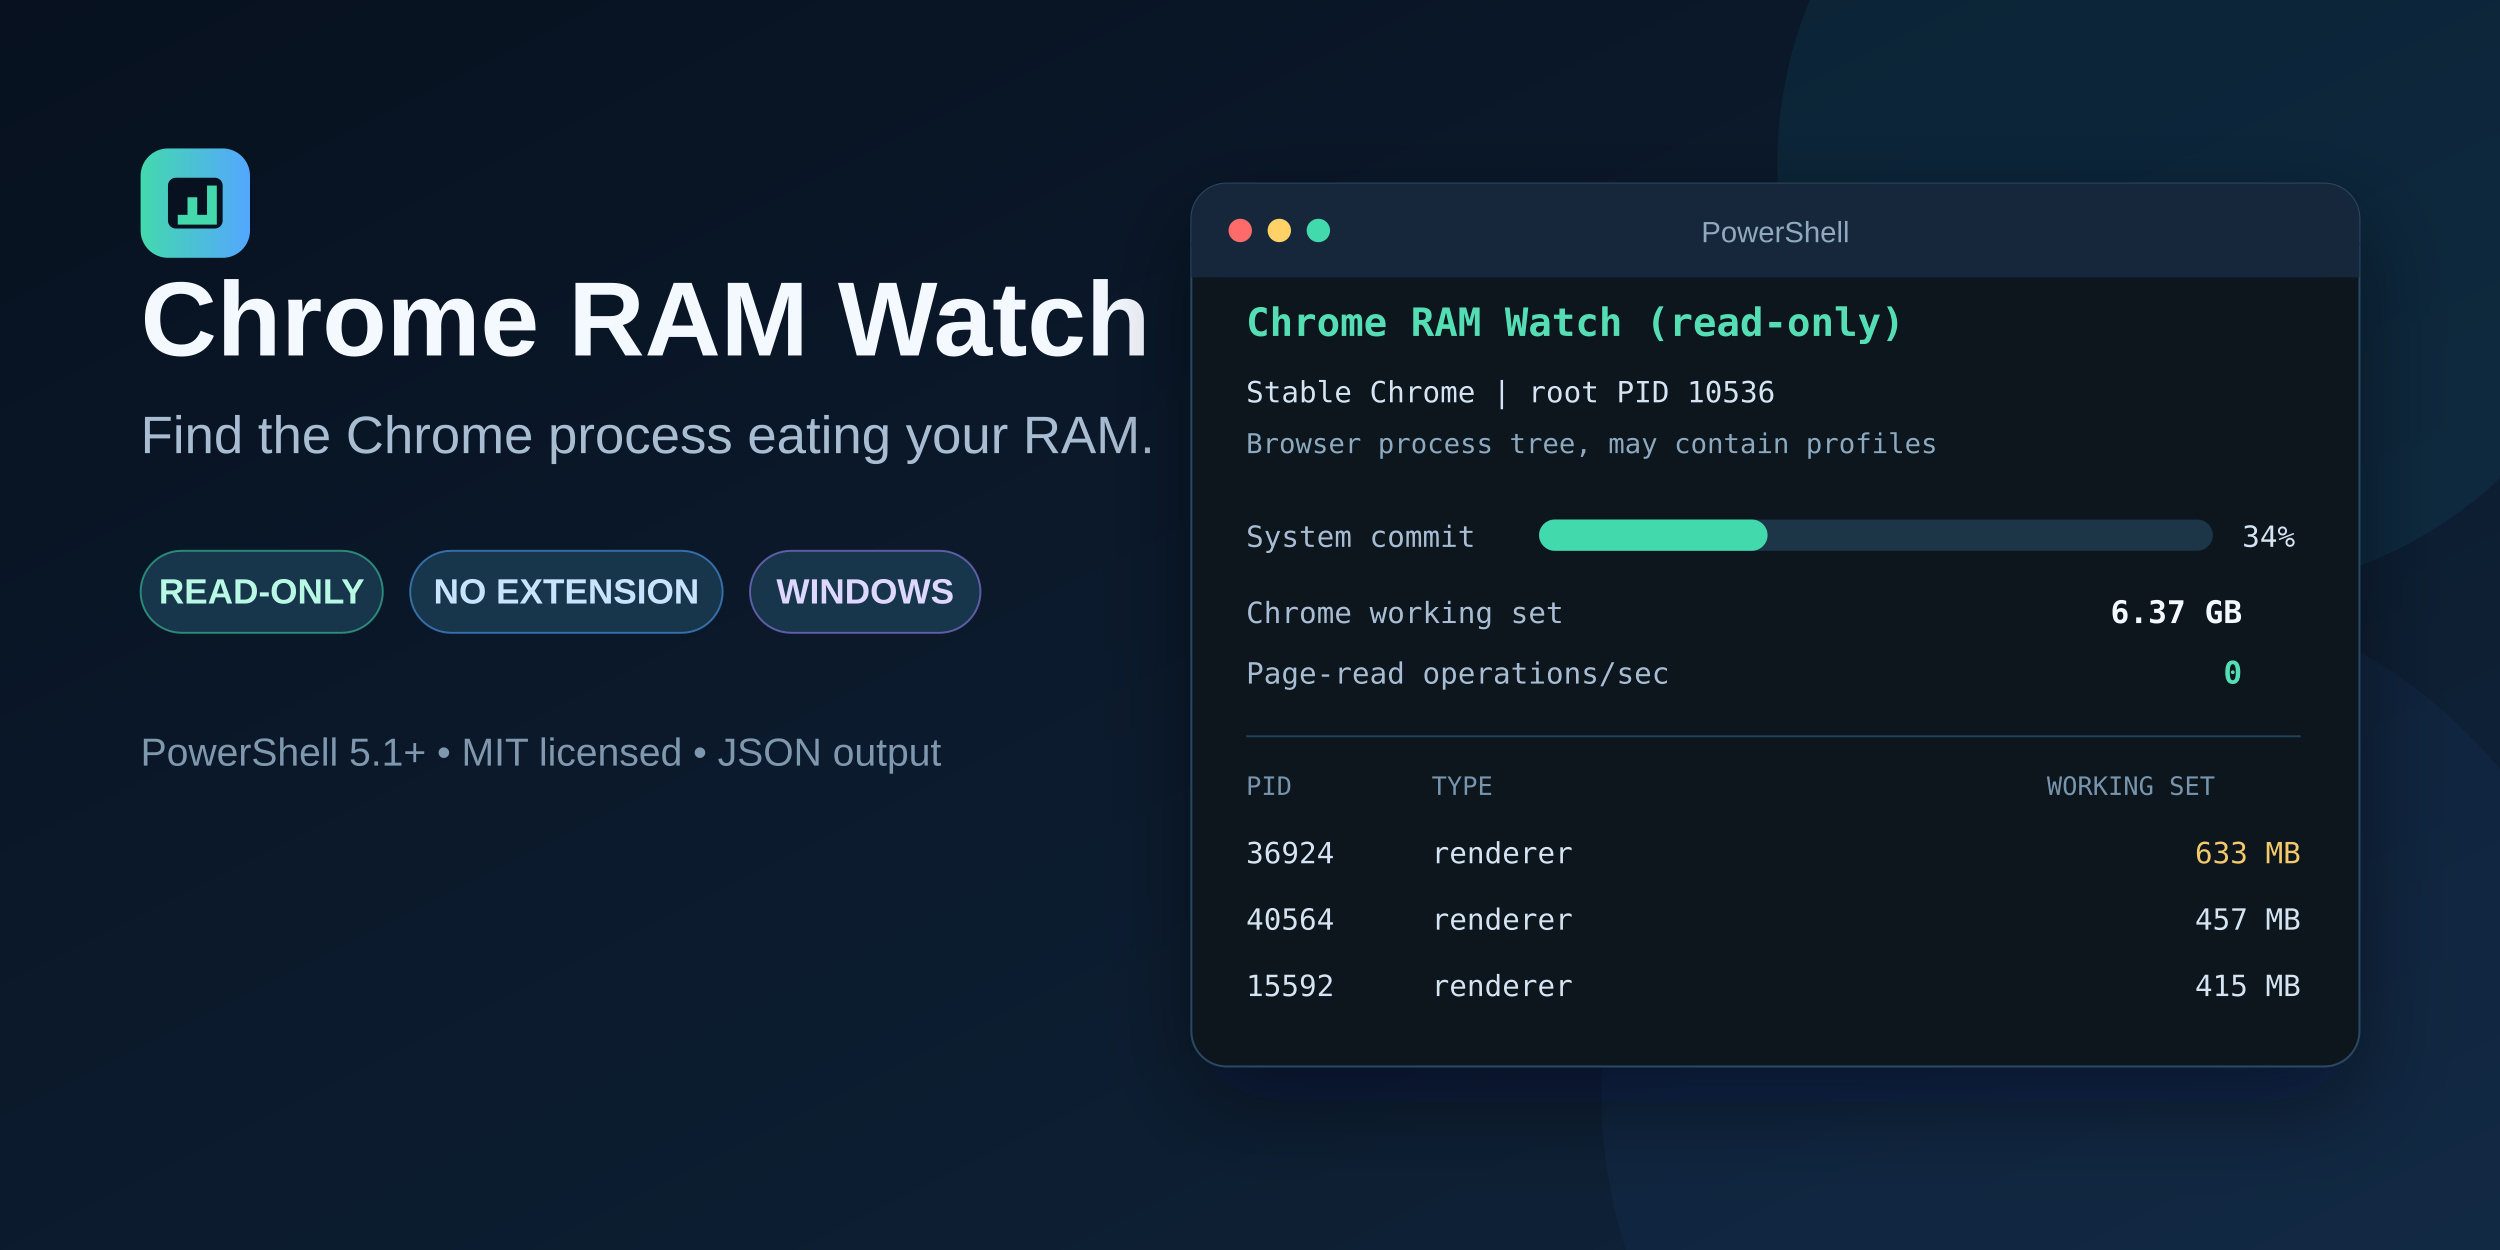
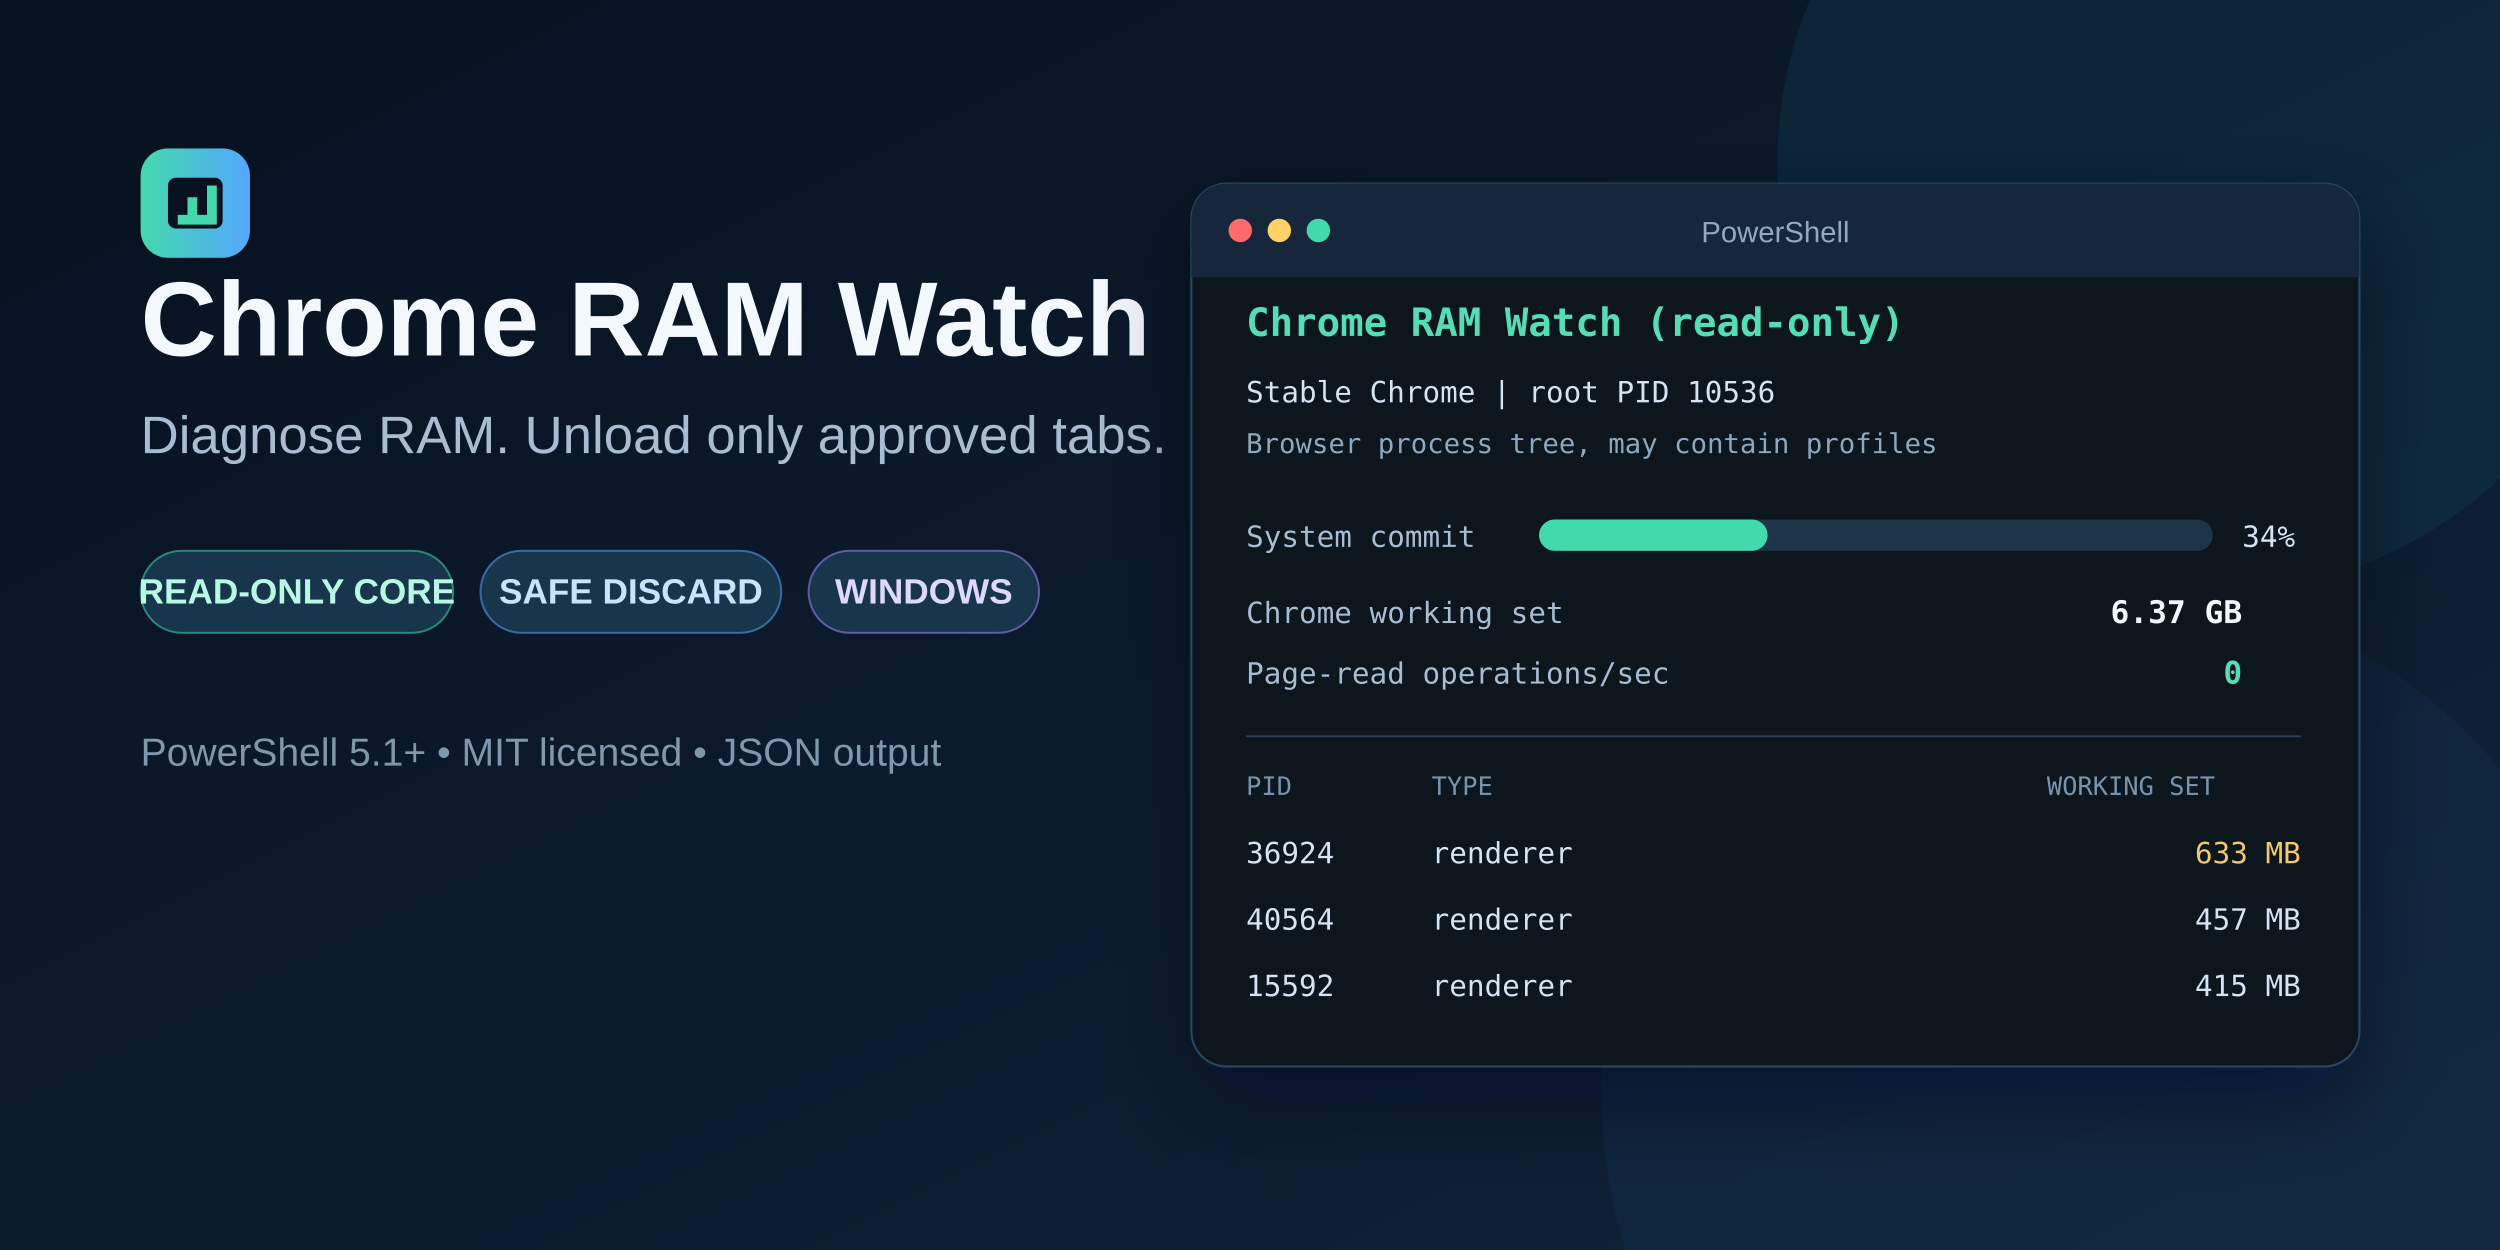
<svg xmlns="http://www.w3.org/2000/svg" width="1280" height="640" viewBox="0 0 1280 640" role="img" aria-labelledby="title description">
  <defs>
    <linearGradient id="background" x1="0" y1="0" x2="1" y2="1">
      <stop offset="0" stop-color="#07111f" />
      <stop offset="1" stop-color="#10243b" />
    </linearGradient>
    <linearGradient id="accent" x1="0" y1="0" x2="1" y2="0">
      <stop offset="0" stop-color="#43d9ad" />
      <stop offset="1" stop-color="#54a7ff" />
    </linearGradient>
    <filter id="shadow" x="-20%" y="-20%" width="140%" height="140%">
      <feDropShadow dx="0" dy="18" stdDeviation="24" flood-color="#000814" flood-opacity="0.45" />
    </filter>
  </defs>
  <rect width="1280" height="640" fill="url(#background)" />
  <circle cx="1130" cy="84" r="220" fill="#176b87" opacity="0.14" />
  <circle cx="1080" cy="560" r="260" fill="#234f88" opacity="0.12" />
  <g transform="translate(72 76)">
    <rect x="0" y="0" width="56" height="56" rx="14" fill="url(#accent)" />
    <rect x="14" y="15" width="28" height="26" rx="4" fill="#07111f" />
    <path d="M19 34h5v-9h5v9h5v-15h5v20H19z" fill="#43d9ad" />
    <text x="0" y="106" fill="#f4f8ff" font-family="Segoe UI, Arial, sans-serif" font-size="54" font-weight="700">Chrome RAM Watch</text>
-     <text x="0" y="156" fill="#a9bdd2" font-family="Segoe UI, Arial, sans-serif" font-size="27">Find the Chrome process eating your RAM.</text>
+     <text x="0" y="156" fill="#a9bdd2" font-family="Segoe UI, Arial, sans-serif" font-size="27">Diagnose RAM. Unload only approved tabs.</text>
    <g transform="translate(0 206)" font-family="Segoe UI, Arial, sans-serif" font-size="18" font-weight="600">
-       <rect width="124" height="42" rx="21" fill="#17364b" stroke="#43d9ad" stroke-opacity="0.55" />
-       <text x="62" y="27" fill="#b9f8e5" text-anchor="middle">READ-ONLY</text>
-       <rect x="138" width="160" height="42" rx="21" fill="#17364b" stroke="#54a7ff" stroke-opacity="0.55" />
-       <text x="218" y="27" fill="#c7e3ff" text-anchor="middle">NO EXTENSION</text>
-       <rect x="312" width="118" height="42" rx="21" fill="#17364b" stroke="#9c88ff" stroke-opacity="0.55" />
-       <text x="371" y="27" fill="#ded7ff" text-anchor="middle">WINDOWS</text>
+       <rect width="160" height="42" rx="21" fill="#17364b" stroke="#43d9ad" stroke-opacity="0.55" />
+       <text x="80" y="27" fill="#b9f8e5" text-anchor="middle">READ-ONLY CORE</text>
+       <rect x="174" width="154" height="42" rx="21" fill="#17364b" stroke="#54a7ff" stroke-opacity="0.55" />
+       <text x="251" y="27" fill="#c7e3ff" text-anchor="middle">SAFE DISCARD</text>
+       <rect x="342" width="118" height="42" rx="21" fill="#17364b" stroke="#9c88ff" stroke-opacity="0.55" />
+       <text x="401" y="27" fill="#ded7ff" text-anchor="middle">WINDOWS</text>
    </g>
    <text x="0" y="316" fill="#7f98ae" font-family="Segoe UI, Arial, sans-serif" font-size="20">PowerShell 5.1+  •  MIT licensed  •  JSON output</text>
  </g>
  <g transform="translate(610 94)" filter="url(#shadow)">
    <rect width="598" height="452" rx="18" fill="#08131f" stroke="#2a4861" />
    <rect width="598" height="48" rx="18" fill="#14283a" />
    <rect y="30" width="598" height="18" fill="#14283a" />
    <circle cx="25" cy="24" r="6" fill="#ff6b6b" />
    <circle cx="45" cy="24" r="6" fill="#ffd166" />
    <circle cx="65" cy="24" r="6" fill="#43d9ad" />
    <text x="299" y="30" fill="#91a9bd" font-family="Segoe UI, Arial, sans-serif" font-size="15" text-anchor="middle">PowerShell</text>
    <g transform="translate(28 78)" font-family="Cascadia Mono, Consolas, monospace">
      <text x="0" y="0" fill="#55deb3" font-size="20" font-weight="700">Chrome RAM Watch (read-only)</text>
      <text x="0" y="34" fill="#d5e4f0" font-size="15">Stable Chrome  |  root PID 10536</text>
      <text x="0" y="60" fill="#8da9be" font-size="14">Browser process tree, may contain profiles</text>
      <text x="0" y="108" fill="#a9bdd2" font-size="15">System commit</text>
      <rect x="150" y="94" width="345" height="16" rx="8" fill="#1d3447" />
      <rect x="150" y="94" width="117" height="16" rx="8" fill="#43d9ad" />
      <text x="510" y="108" fill="#d5e4f0" font-size="15">34%</text>
      <text x="0" y="147" fill="#a9bdd2" font-size="15">Chrome working set</text>
      <text x="510" y="147" fill="#f4f8ff" font-size="16" font-weight="700" text-anchor="end">6.37 GB</text>
      <text x="0" y="178" fill="#a9bdd2" font-size="15">Page-read operations/sec</text>
      <text x="510" y="178" fill="#55deb3" font-size="16" font-weight="700" text-anchor="end">0</text>
      <line x1="0" y1="205" x2="540" y2="205" stroke="#244257" />
      <text x="0" y="235" fill="#7895ab" font-size="13">PID</text>
      <text x="95" y="235" fill="#7895ab" font-size="13">TYPE</text>
      <text x="410" y="235" fill="#7895ab" font-size="13">WORKING SET</text>
      <text x="0" y="270" fill="#d5e4f0" font-size="15">36924</text>
      <text x="95" y="270" fill="#d5e4f0" font-size="15">renderer</text>
      <text x="540" y="270" fill="#f3c969" font-size="15" text-anchor="end">633 MB</text>
      <text x="0" y="304" fill="#d5e4f0" font-size="15">40564</text>
      <text x="95" y="304" fill="#d5e4f0" font-size="15">renderer</text>
      <text x="540" y="304" fill="#d5e4f0" font-size="15" text-anchor="end">457 MB</text>
      <text x="0" y="338" fill="#d5e4f0" font-size="15">15592</text>
      <text x="95" y="338" fill="#d5e4f0" font-size="15">renderer</text>
      <text x="540" y="338" fill="#d5e4f0" font-size="15" text-anchor="end">415 MB</text>
    </g>
  </g>
</svg>
